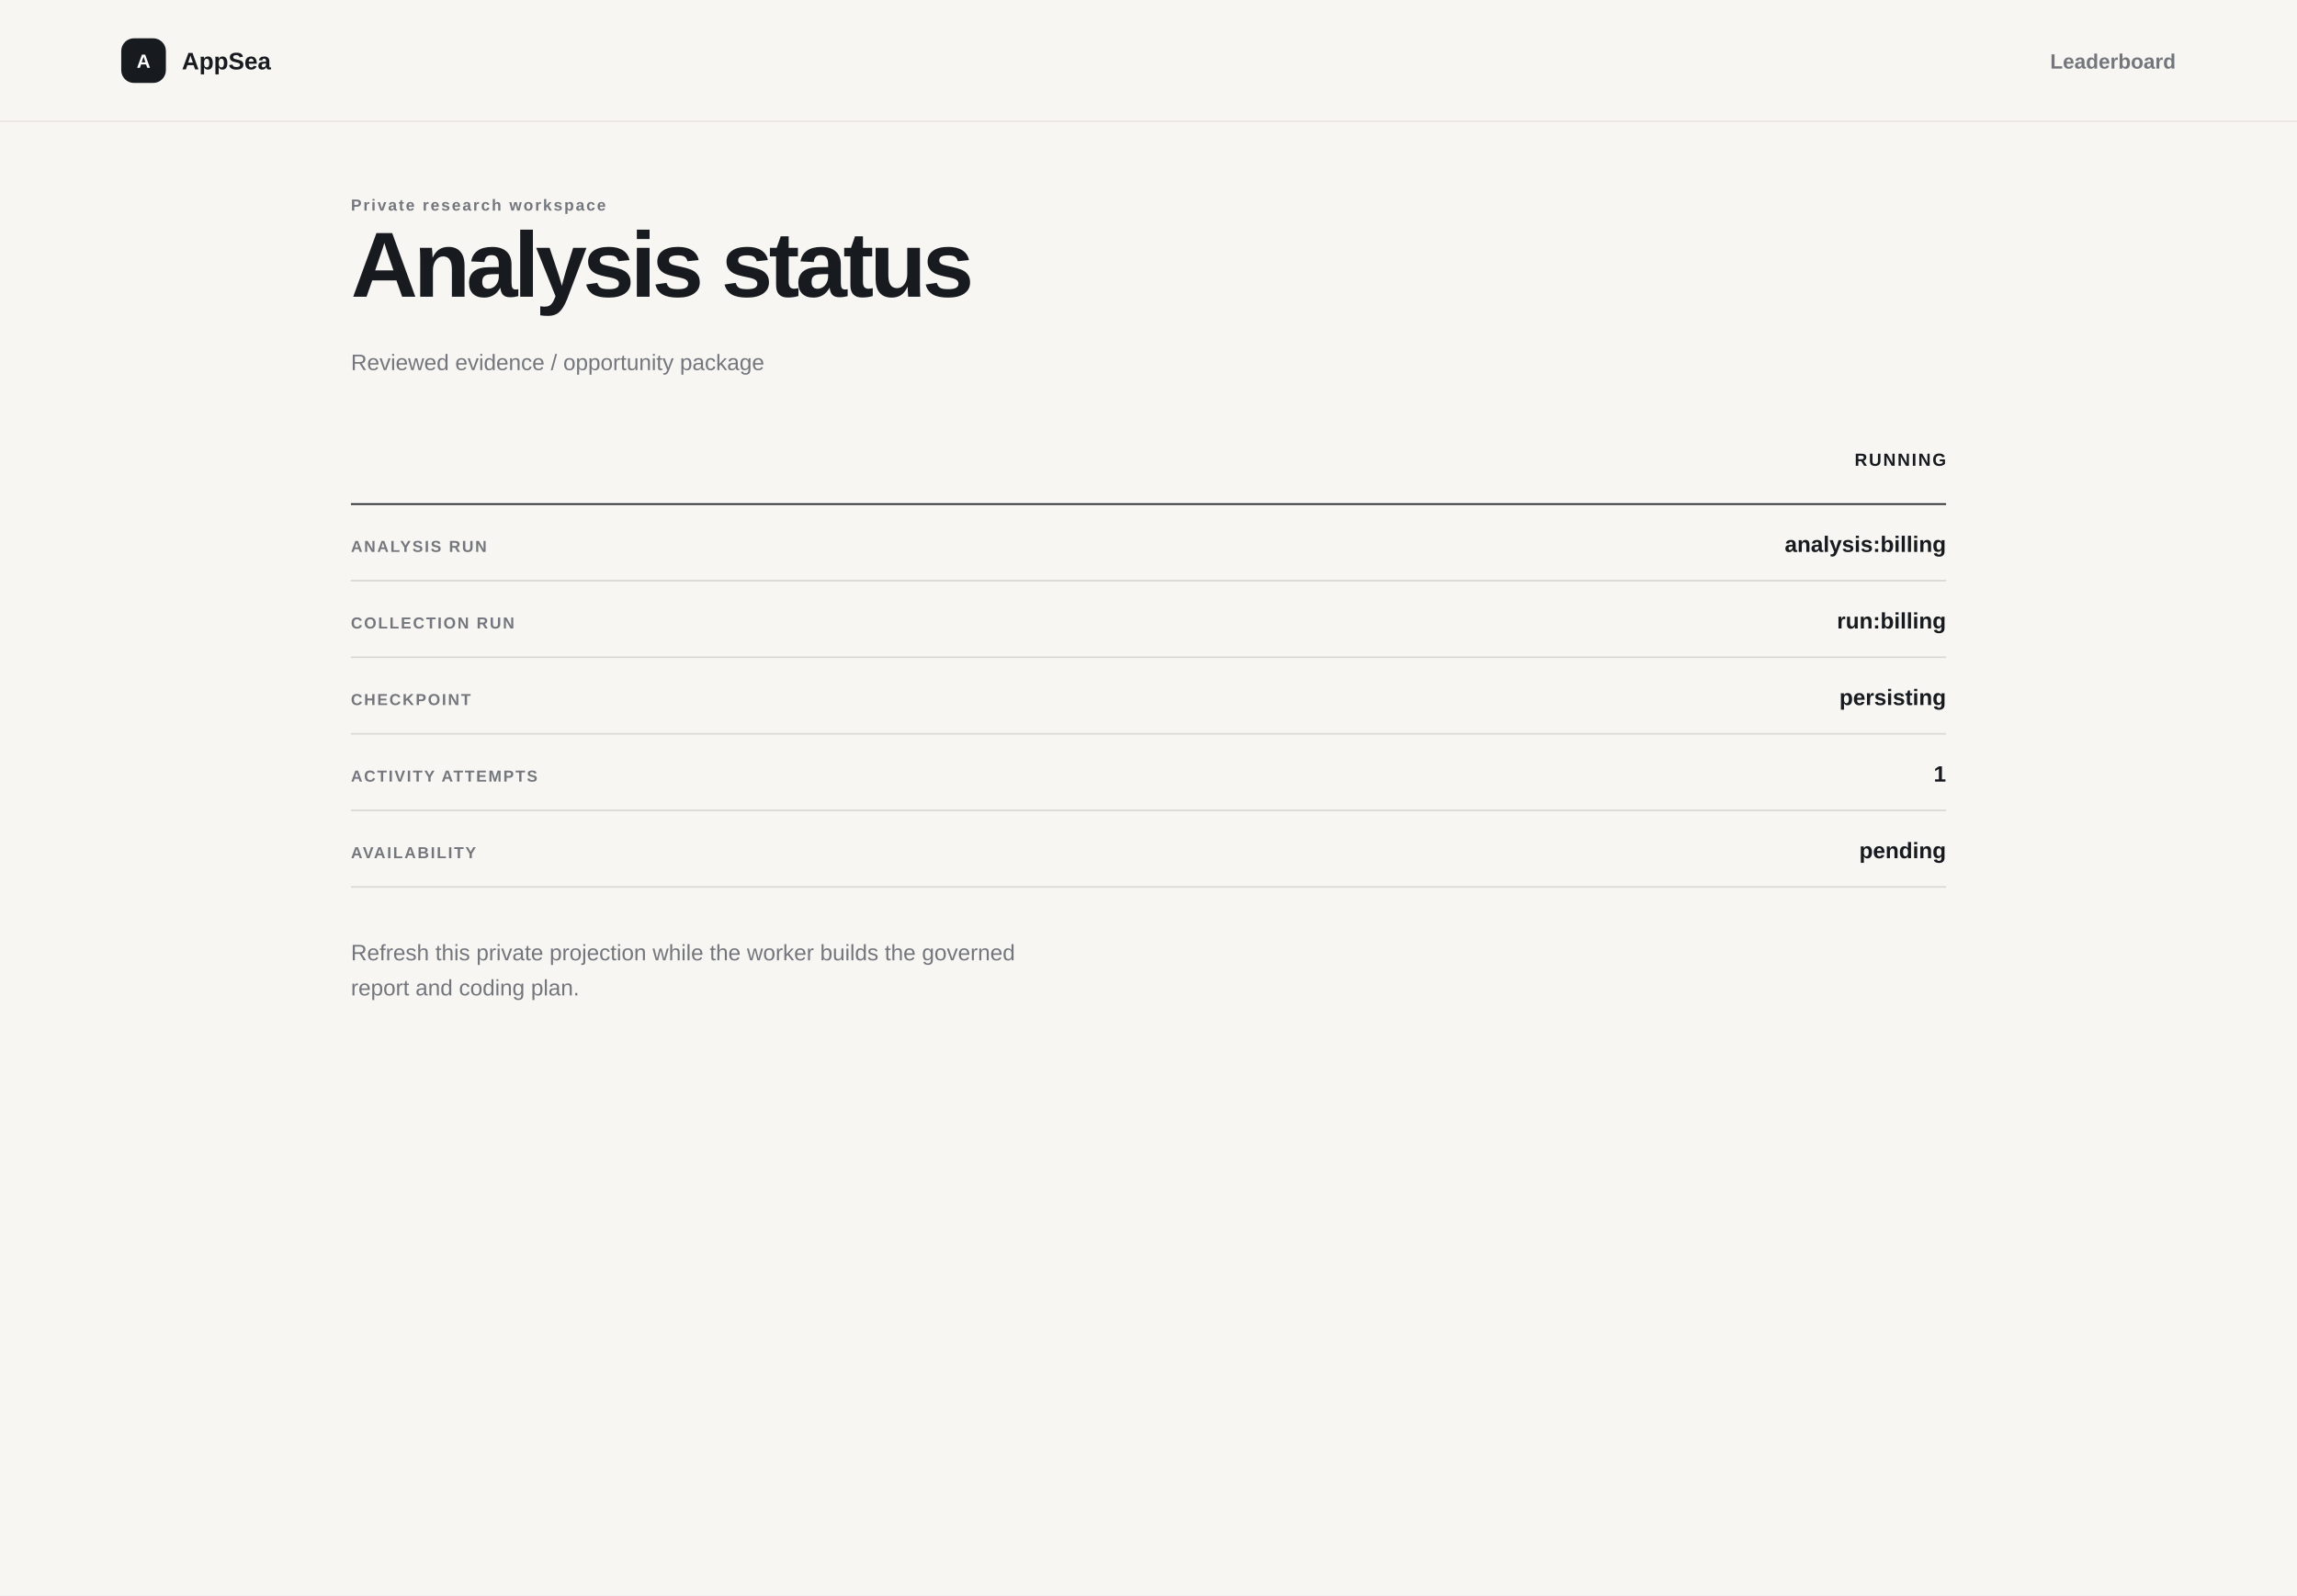
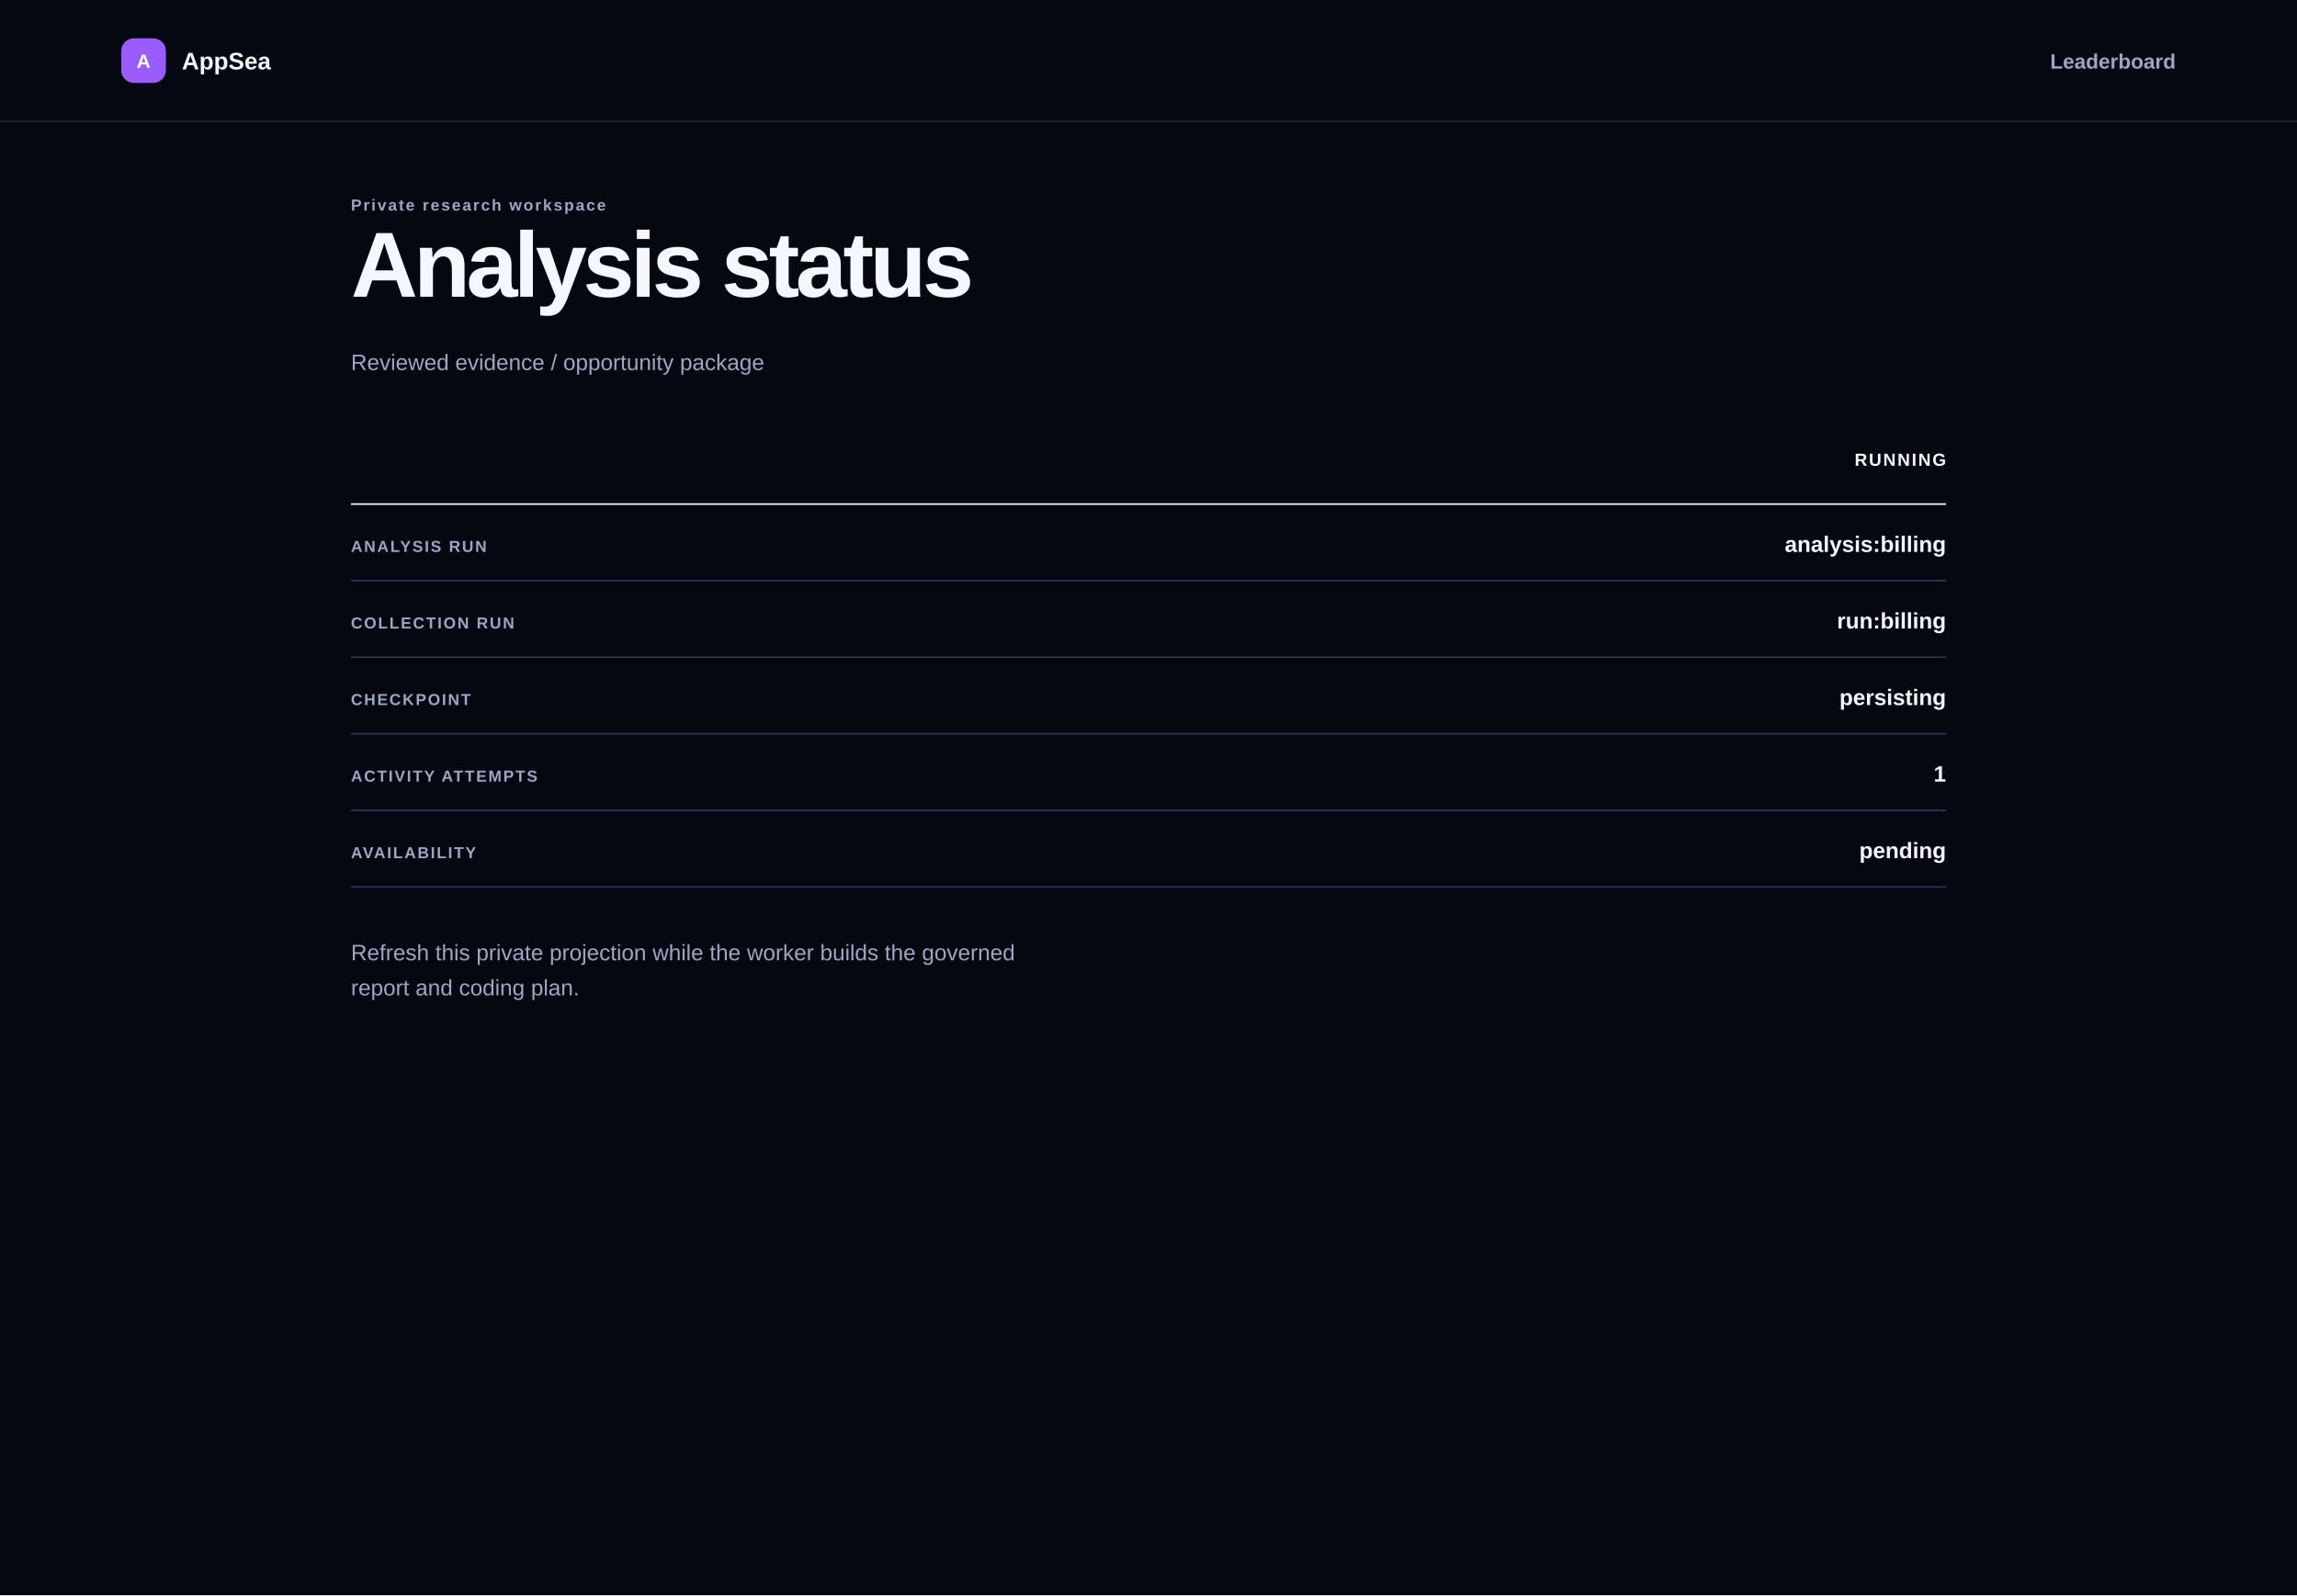
<svg xmlns="http://www.w3.org/2000/svg" width="1440" height="1000" viewBox="0 0 1440 1000">
-   <rect width="1440" height="1000" fill="#f7f6f2" />
-   <line x1="0" y1="76" x2="1440" y2="76" stroke="#e8e6df" stroke-width="1" />
-   <rect x="76" y="24.0" width="28" height="28" rx="8" fill="#171a1f" />
+   <rect width="1440" height="1000" fill="#050711" />
+   <line x1="0" y1="76" x2="1440" y2="76" stroke="#18243a" stroke-width="1" />
+   <rect x="76" y="24.0" width="28" height="28" rx="8" fill="#9b5cff" />
  <text x="90.0" y="42.5" font-family="Arial, Helvetica, sans-serif" font-size="12" font-weight="700" fill="#ffffff" text-anchor="middle" letter-spacing="0">A</text>
-   <text x="114" y="43.5" font-family="Arial, Helvetica, sans-serif" font-size="15" font-weight="700" fill="#171a1f" text-anchor="start" letter-spacing="0">AppSea</text>
-   <text x="1364" y="43.0" font-family="Arial, Helvetica, sans-serif" font-size="13" font-weight="600" fill="#73767c" text-anchor="end" letter-spacing="0">Leaderboard</text>
-   <text x="220" y="132" font-family="Arial, Helvetica, sans-serif" font-size="10" font-weight="700" fill="#73767c" text-anchor="start" letter-spacing="1.1">Private research workspace</text>
-   <text x="220" y="186" font-family="Arial, Helvetica, sans-serif" font-size="58" font-weight="650" fill="#171a1f" text-anchor="start" letter-spacing="-2.5">Analysis status</text>
-   <text x="220" y="232" font-family="Arial, Helvetica, sans-serif" font-size="14" font-weight="400" fill="#73767c" text-anchor="start" letter-spacing="0">Reviewed evidence  /  opportunity package</text>
-   <text x="1220" y="292" font-family="Arial, Helvetica, sans-serif" font-size="11" font-weight="700" fill="#171a1f" text-anchor="end" letter-spacing="1.0">RUNNING</text>
-   <line x1="220" y1="316" x2="1220" y2="316" stroke="#171a1f" stroke-width="1" />
-   <text x="220" y="346" font-family="Arial, Helvetica, sans-serif" font-size="10" font-weight="700" fill="#73767c" text-anchor="start" letter-spacing="1.0">ANALYSIS RUN</text>
-   <text x="1220" y="346" font-family="Arial, Helvetica, sans-serif" font-size="14" font-weight="600" fill="#171a1f" text-anchor="end" letter-spacing="0">analysis:billing</text>
-   <line x1="220" y1="364" x2="1220" y2="364" stroke="#d9d8d2" stroke-width="1" />
-   <text x="220" y="394" font-family="Arial, Helvetica, sans-serif" font-size="10" font-weight="700" fill="#73767c" text-anchor="start" letter-spacing="1.0">COLLECTION RUN</text>
-   <text x="1220" y="394" font-family="Arial, Helvetica, sans-serif" font-size="14" font-weight="600" fill="#171a1f" text-anchor="end" letter-spacing="0">run:billing</text>
-   <line x1="220" y1="412" x2="1220" y2="412" stroke="#d9d8d2" stroke-width="1" />
-   <text x="220" y="442" font-family="Arial, Helvetica, sans-serif" font-size="10" font-weight="700" fill="#73767c" text-anchor="start" letter-spacing="1.0">CHECKPOINT</text>
-   <text x="1220" y="442" font-family="Arial, Helvetica, sans-serif" font-size="14" font-weight="600" fill="#171a1f" text-anchor="end" letter-spacing="0">persisting</text>
-   <line x1="220" y1="460" x2="1220" y2="460" stroke="#d9d8d2" stroke-width="1" />
-   <text x="220" y="490" font-family="Arial, Helvetica, sans-serif" font-size="10" font-weight="700" fill="#73767c" text-anchor="start" letter-spacing="1.0">ACTIVITY ATTEMPTS</text>
-   <text x="1220" y="490" font-family="Arial, Helvetica, sans-serif" font-size="14" font-weight="600" fill="#171a1f" text-anchor="end" letter-spacing="0">1</text>
-   <line x1="220" y1="508" x2="1220" y2="508" stroke="#d9d8d2" stroke-width="1" />
-   <text x="220" y="538" font-family="Arial, Helvetica, sans-serif" font-size="10" font-weight="700" fill="#73767c" text-anchor="start" letter-spacing="1.0">AVAILABILITY</text>
-   <text x="1220" y="538" font-family="Arial, Helvetica, sans-serif" font-size="14" font-weight="600" fill="#171a1f" text-anchor="end" letter-spacing="0">pending</text>
-   <line x1="220" y1="556" x2="1220" y2="556" stroke="#d9d8d2" stroke-width="1" />
-   <text x="220" y="602" font-family="Arial, Helvetica, sans-serif" font-size="14" font-weight="400" fill="#73767c" text-anchor="start" letter-spacing="0">Refresh this private projection while the worker builds the governed</text>
-   <text x="220" y="624" font-family="Arial, Helvetica, sans-serif" font-size="14" font-weight="400" fill="#73767c" text-anchor="start" letter-spacing="0">report and coding plan.</text>
+   <text x="114" y="43.5" font-family="Arial, Helvetica, sans-serif" font-size="15" font-weight="700" fill="#f5f7ff" text-anchor="start" letter-spacing="0">AppSea</text>
+   <text x="1364" y="43.0" font-family="Arial, Helvetica, sans-serif" font-size="13" font-weight="600" fill="#9ba8c3" text-anchor="end" letter-spacing="0">Leaderboard</text>
+   <text x="220" y="132" font-family="Arial, Helvetica, sans-serif" font-size="10" font-weight="700" fill="#9ba8c3" text-anchor="start" letter-spacing="1.1">Private research workspace</text>
+   <text x="220" y="186" font-family="Arial, Helvetica, sans-serif" font-size="58" font-weight="650" fill="#f5f7ff" text-anchor="start" letter-spacing="-2.5">Analysis status</text>
+   <text x="220" y="232" font-family="Arial, Helvetica, sans-serif" font-size="14" font-weight="400" fill="#9ba8c3" text-anchor="start" letter-spacing="0">Reviewed evidence  /  opportunity package</text>
+   <text x="1220" y="292" font-family="Arial, Helvetica, sans-serif" font-size="11" font-weight="700" fill="#f5f7ff" text-anchor="end" letter-spacing="1.0">RUNNING</text>
+   <line x1="220" y1="316" x2="1220" y2="316" stroke="#f5f7ff" stroke-width="1" />
+   <text x="220" y="346" font-family="Arial, Helvetica, sans-serif" font-size="10" font-weight="700" fill="#9ba8c3" text-anchor="start" letter-spacing="1.0">ANALYSIS RUN</text>
+   <text x="1220" y="346" font-family="Arial, Helvetica, sans-serif" font-size="14" font-weight="600" fill="#f5f7ff" text-anchor="end" letter-spacing="0">analysis:billing</text>
+   <line x1="220" y1="364" x2="1220" y2="364" stroke="#2a3854" stroke-width="1" />
+   <text x="220" y="394" font-family="Arial, Helvetica, sans-serif" font-size="10" font-weight="700" fill="#9ba8c3" text-anchor="start" letter-spacing="1.0">COLLECTION RUN</text>
+   <text x="1220" y="394" font-family="Arial, Helvetica, sans-serif" font-size="14" font-weight="600" fill="#f5f7ff" text-anchor="end" letter-spacing="0">run:billing</text>
+   <line x1="220" y1="412" x2="1220" y2="412" stroke="#2a3854" stroke-width="1" />
+   <text x="220" y="442" font-family="Arial, Helvetica, sans-serif" font-size="10" font-weight="700" fill="#9ba8c3" text-anchor="start" letter-spacing="1.0">CHECKPOINT</text>
+   <text x="1220" y="442" font-family="Arial, Helvetica, sans-serif" font-size="14" font-weight="600" fill="#f5f7ff" text-anchor="end" letter-spacing="0">persisting</text>
+   <line x1="220" y1="460" x2="1220" y2="460" stroke="#2a3854" stroke-width="1" />
+   <text x="220" y="490" font-family="Arial, Helvetica, sans-serif" font-size="10" font-weight="700" fill="#9ba8c3" text-anchor="start" letter-spacing="1.0">ACTIVITY ATTEMPTS</text>
+   <text x="1220" y="490" font-family="Arial, Helvetica, sans-serif" font-size="14" font-weight="600" fill="#f5f7ff" text-anchor="end" letter-spacing="0">1</text>
+   <line x1="220" y1="508" x2="1220" y2="508" stroke="#2a3854" stroke-width="1" />
+   <text x="220" y="538" font-family="Arial, Helvetica, sans-serif" font-size="10" font-weight="700" fill="#9ba8c3" text-anchor="start" letter-spacing="1.0">AVAILABILITY</text>
+   <text x="1220" y="538" font-family="Arial, Helvetica, sans-serif" font-size="14" font-weight="600" fill="#f5f7ff" text-anchor="end" letter-spacing="0">pending</text>
+   <line x1="220" y1="556" x2="1220" y2="556" stroke="#2a3854" stroke-width="1" />
+   <text x="220" y="602" font-family="Arial, Helvetica, sans-serif" font-size="14" font-weight="400" fill="#9ba8c3" text-anchor="start" letter-spacing="0">Refresh this private projection while the worker builds the governed</text>
+   <text x="220" y="624" font-family="Arial, Helvetica, sans-serif" font-size="14" font-weight="400" fill="#9ba8c3" text-anchor="start" letter-spacing="0">report and coding plan.</text>
</svg>
